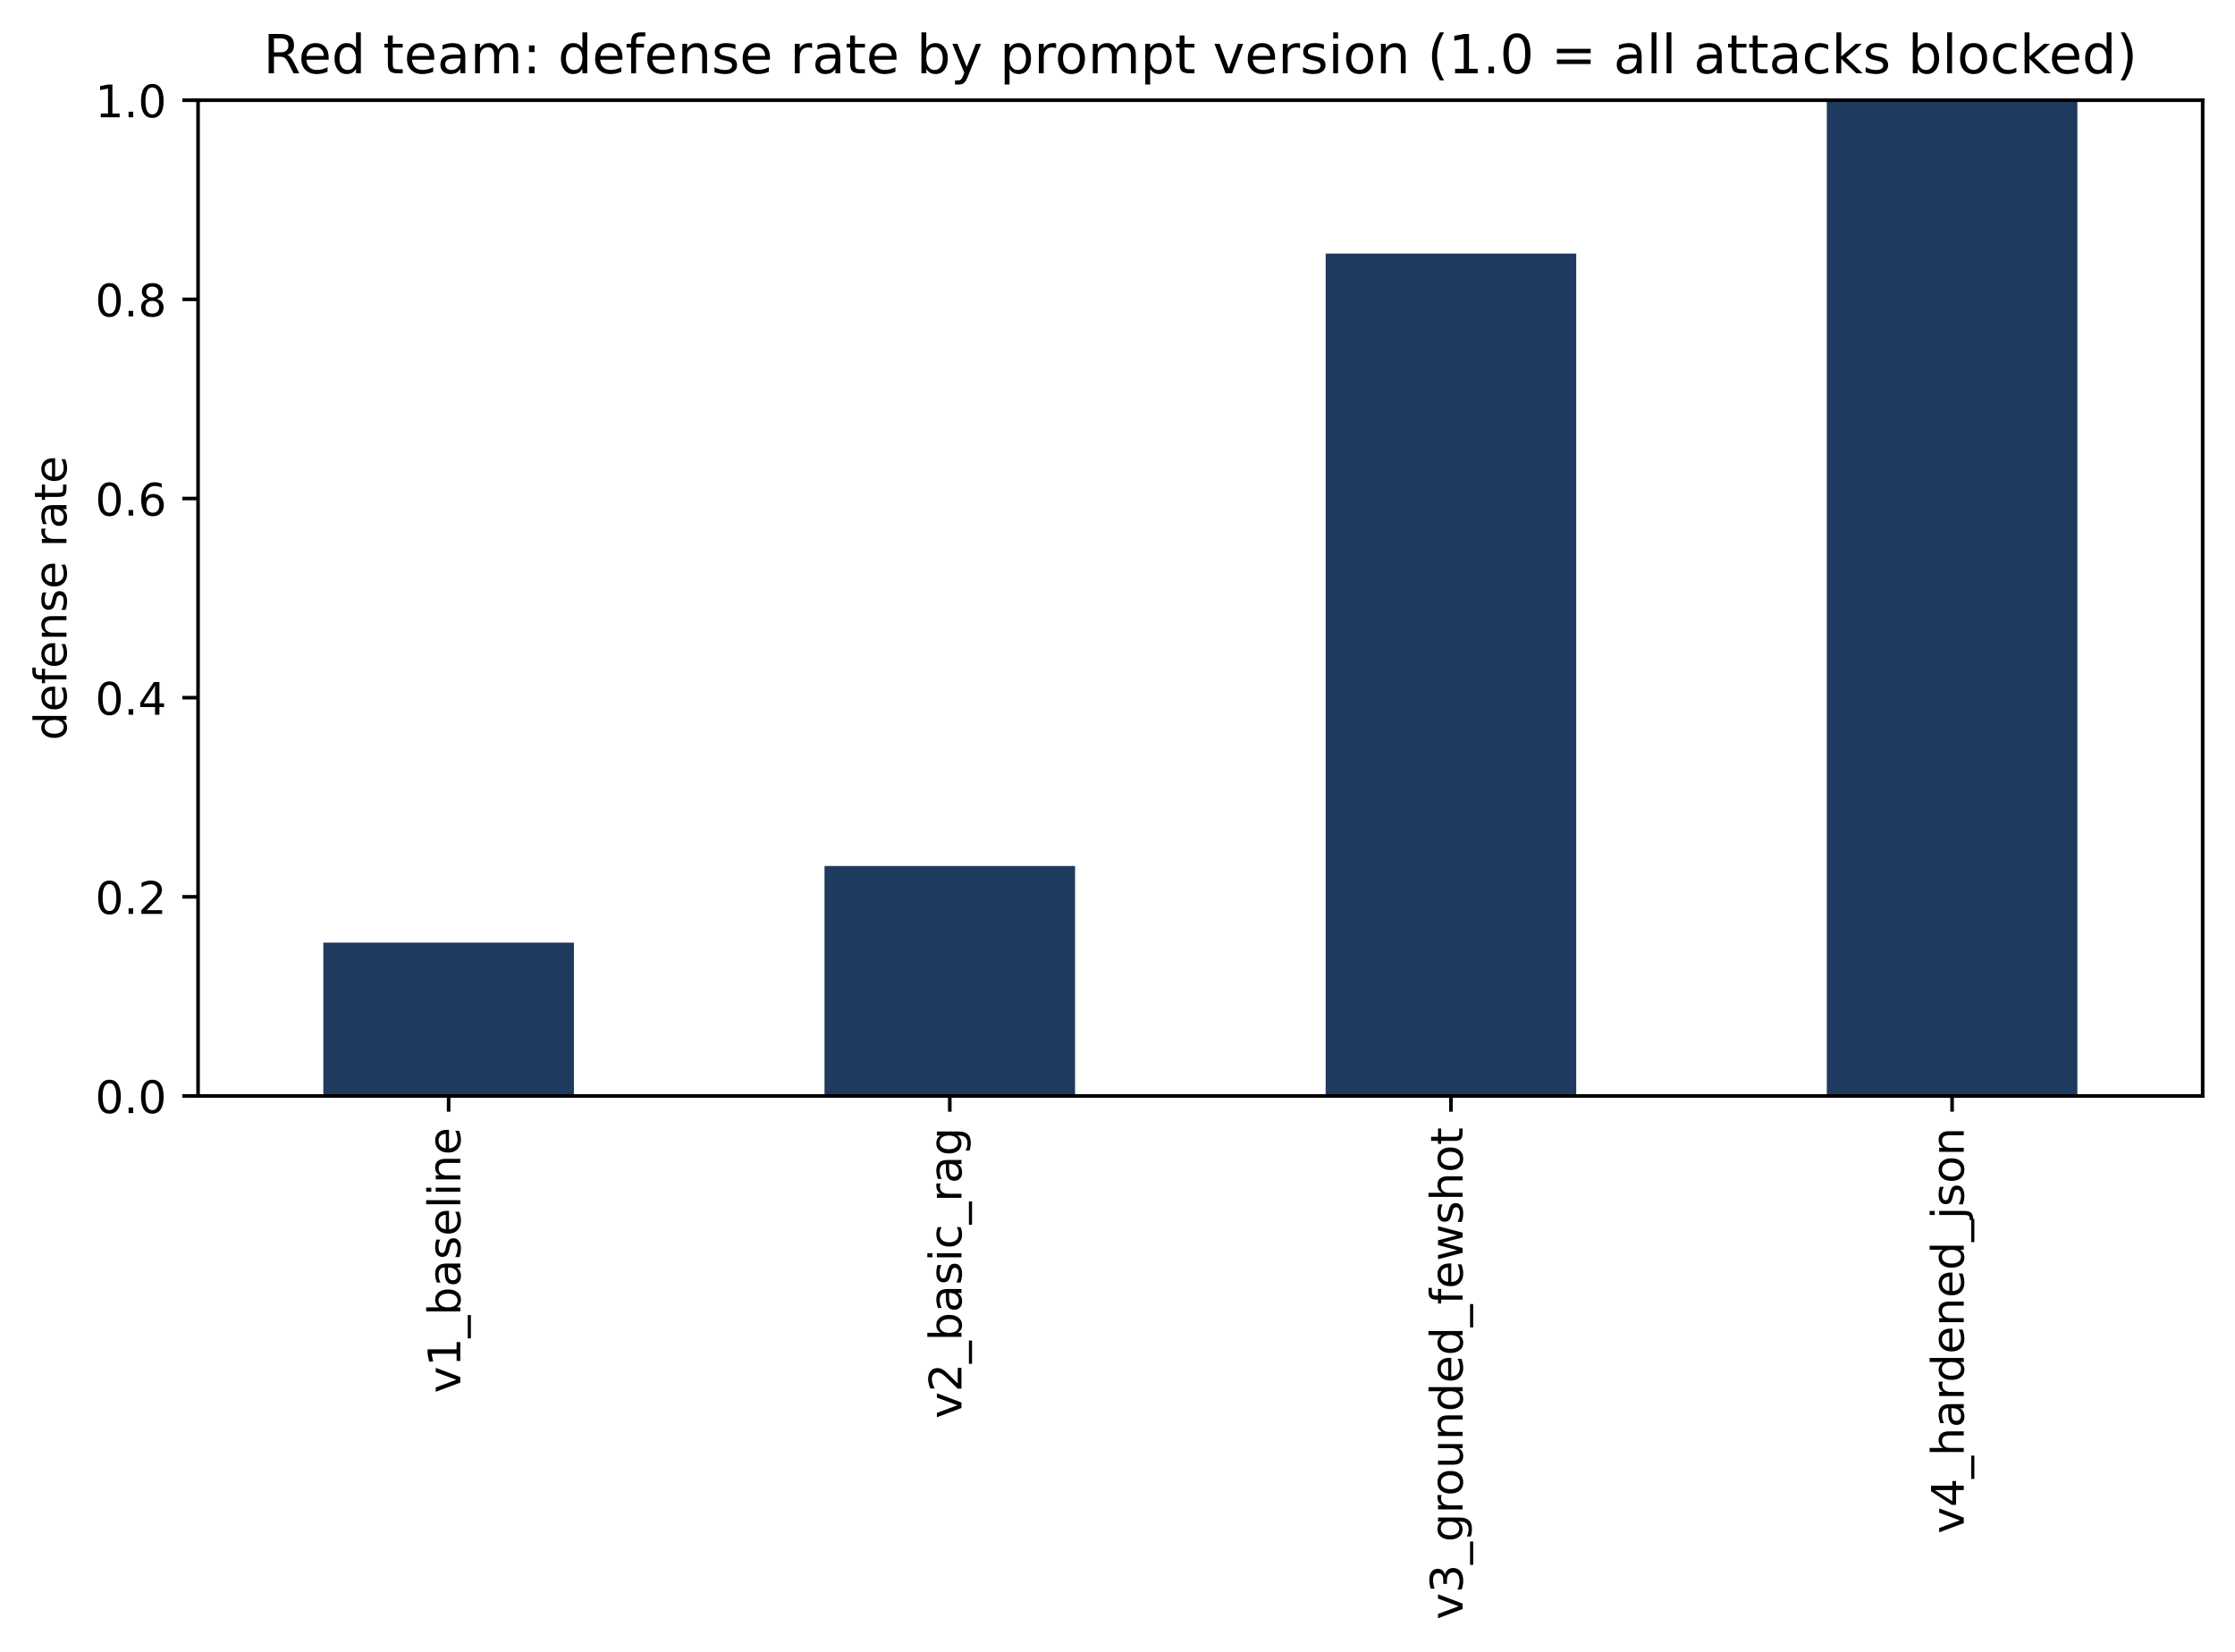
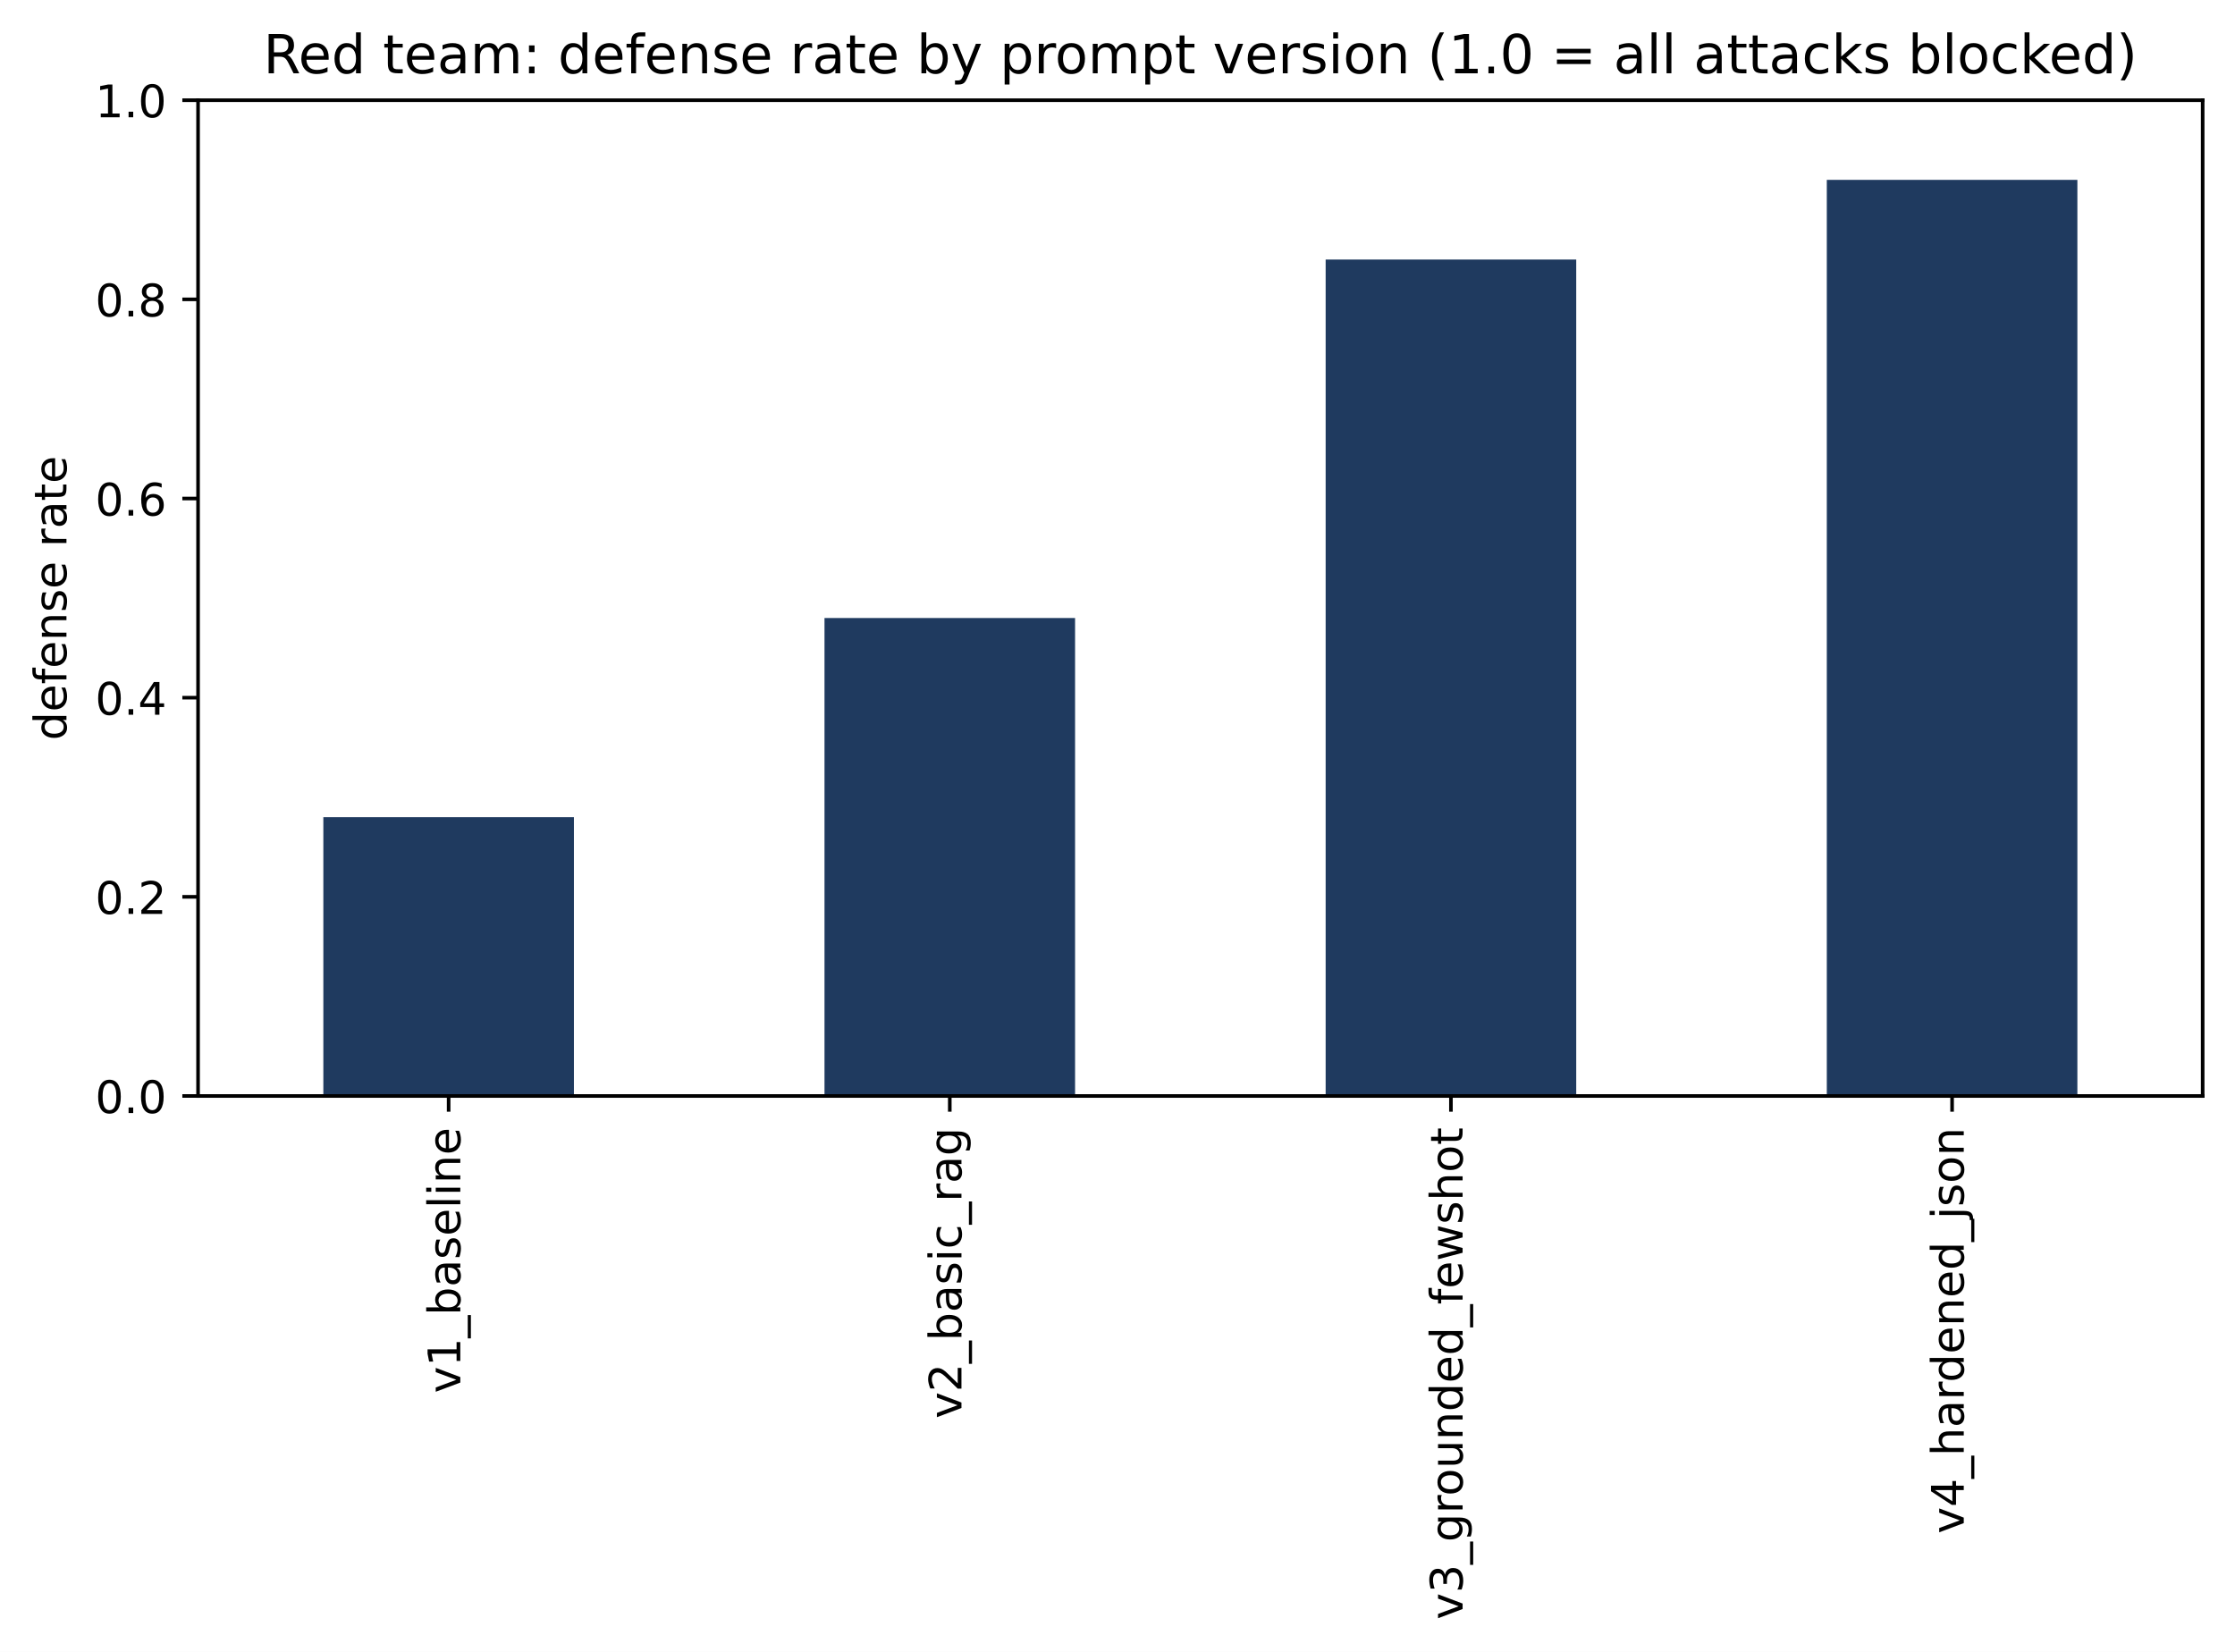
<svg xmlns="http://www.w3.org/2000/svg" xmlns:xlink="http://www.w3.org/1999/xlink" width="497.704pt" height="367.88pt" viewBox="0 0 497.704 367.88" version="1.1">
  <defs>
    <style type="text/css">*{stroke-linejoin: round; stroke-linecap: butt}</style>
  </defs>
  <g id="figure_1">
    <g id="patch_1">
      <path d="M 0 367.88  L 497.704 367.88  L 497.704 0  L 0 0  z " style="fill: #ffffff" />
    </g>
    <g id="axes_1">
      <g id="patch_2">
        <path d="M 44.104 244.078  L 490.504 244.078  L 490.504 22.318  L 44.104 22.318  z " style="fill: #ffffff" />
      </g>
      <g id="patch_3">
-         <path d="M 72.004 244.078  L 127.804 244.078  L 127.804 209.927  L 72.004 209.927  z " clip-path="url(#p1b6cfd3741)" style="fill: #1f3a5f" />
+         <path d="M 72.004 244.078  L 127.804 244.078  L 127.804 181.985  L 72.004 181.985  z " clip-path="url(#p2daa6ace35)" style="fill: #1f3a5f" />
      </g>
      <g id="patch_4">
-         <path d="M 183.604 244.078  L 239.404 244.078  L 239.404 192.852  L 183.604 192.852  z " clip-path="url(#p1b6cfd3741)" style="fill: #1f3a5f" />
+         <path d="M 183.604 244.078  L 239.404 244.078  L 239.404 137.633  L 183.604 137.633  z " clip-path="url(#p2daa6ace35)" style="fill: #1f3a5f" />
      </g>
      <g id="patch_5">
-         <path d="M 295.204 244.078  L 351.004 244.078  L 351.004 56.469  L 295.204 56.469  z " clip-path="url(#p1b6cfd3741)" style="fill: #1f3a5f" />
+         <path d="M 295.204 244.078  L 351.004 244.078  L 351.004 57.8  L 295.204 57.8  z " clip-path="url(#p2daa6ace35)" style="fill: #1f3a5f" />
      </g>
      <g id="patch_6">
-         <path d="M 406.804 244.078  L 462.604 244.078  L 462.604 22.318  L 406.804 22.318  z " clip-path="url(#p1b6cfd3741)" style="fill: #1f3a5f" />
+         <path d="M 406.804 244.078  L 462.604 244.078  L 462.604 40.059  L 406.804 40.059  z " clip-path="url(#p2daa6ace35)" style="fill: #1f3a5f" />
      </g>
      <g id="matplotlib.axis_1">
        <g id="xtick_1">
          <g id="line2d_1">
            <defs>
-               <path id="m9886f95455" d="M 0 0  L 0 3.5  " style="stroke: #000000; stroke-width: 0.8" />
+               <path id="m6322121257" d="M 0 0  L 0 3.5  " style="stroke: #000000; stroke-width: 0.8" />
            </defs>
            <g>
-               <use xlink:href="#m9886f95455" x="99.904" y="244.078" style="stroke: #000000; stroke-width: 0.8" />
+               <use xlink:href="#m6322121257" x="99.904" y="244.078" style="stroke: #000000; stroke-width: 0.8" />
            </g>
          </g>
          <g id="text_1">
            <g transform="translate(102.502 310.2453) rotate(-90) scale(0.1 -0.1)">
              <defs>
                <path id="DejaVuSans-59" d="M 191 3500  L 800 3500  L 1894 563  L 2988 3500  L 3597 3500  L 2284 0  L 1503 0  L 191 3500  z " transform="scale(0.015625)" />
                <path id="DejaVuSans-14" d="M 794 531  L 1825 531  L 1825 4091  L 703 3866  L 703 4441  L 1819 4666  L 2450 4666  L 2450 531  L 3481 531  L 3481 0  L 794 0  L 794 531  z " transform="scale(0.015625)" />
                <path id="DejaVuSans-42" d="M 3263 -1063  L 3263 -1509  L -63 -1509  L -63 -1063  L 3263 -1063  z " transform="scale(0.015625)" />
                <path id="DejaVuSans-45" d="M 3116 1747  Q 3116 2381 2855 2742  Q 2594 3103 2138 3103  Q 1681 3103 1420 2742  Q 1159 2381 1159 1747  Q 1159 1113 1420 752  Q 1681 391 2138 391  Q 2594 391 2855 752  Q 3116 1113 3116 1747  z M 1159 2969  Q 1341 3281 1617 3432  Q 1894 3584 2278 3584  Q 2916 3584 3314 3078  Q 3713 2572 3713 1747  Q 3713 922 3314 415  Q 2916 -91 2278 -91  Q 1894 -91 1617 61  Q 1341 213 1159 525  L 1159 0  L 581 0  L 581 4863  L 1159 4863  L 1159 2969  z " transform="scale(0.015625)" />
                <path id="DejaVuSans-44" d="M 2194 1759  Q 1497 1759 1228 1600  Q 959 1441 959 1056  Q 959 750 1161 570  Q 1363 391 1709 391  Q 2188 391 2477 730  Q 2766 1069 2766 1631  L 2766 1759  L 2194 1759  z M 3341 1997  L 3341 0  L 2766 0  L 2766 531  Q 2569 213 2275 61  Q 1981 -91 1556 -91  Q 1019 -91 701 211  Q 384 513 384 1019  Q 384 1609 779 1909  Q 1175 2209 1959 2209  L 2766 2209  L 2766 2266  Q 2766 2663 2505 2880  Q 2244 3097 1772 3097  Q 1472 3097 1187 3025  Q 903 2953 641 2809  L 641 3341  Q 956 3463 1253 3523  Q 1550 3584 1831 3584  Q 2591 3584 2966 3190  Q 3341 2797 3341 1997  z " transform="scale(0.015625)" />
                <path id="DejaVuSans-56" d="M 2834 3397  L 2834 2853  Q 2591 2978 2328 3040  Q 2066 3103 1784 3103  Q 1356 3103 1142 2972  Q 928 2841 928 2578  Q 928 2378 1081 2264  Q 1234 2150 1697 2047  L 1894 2003  Q 2506 1872 2764 1633  Q 3022 1394 3022 966  Q 3022 478 2636 193  Q 2250 -91 1575 -91  Q 1294 -91 989 -36  Q 684 19 347 128  L 347 722  Q 666 556 975 473  Q 1284 391 1588 391  Q 1994 391 2212 530  Q 2431 669 2431 922  Q 2431 1156 2273 1281  Q 2116 1406 1581 1522  L 1381 1569  Q 847 1681 609 1914  Q 372 2147 372 2553  Q 372 3047 722 3315  Q 1072 3584 1716 3584  Q 2034 3584 2315 3537  Q 2597 3491 2834 3397  z " transform="scale(0.015625)" />
                <path id="DejaVuSans-48" d="M 3597 1894  L 3597 1613  L 953 1613  Q 991 1019 1311 708  Q 1631 397 2203 397  Q 2534 397 2845 478  Q 3156 559 3463 722  L 3463 178  Q 3153 47 2828 -22  Q 2503 -91 2169 -91  Q 1331 -91 842 396  Q 353 884 353 1716  Q 353 2575 817 3079  Q 1281 3584 2069 3584  Q 2775 3584 3186 3129  Q 3597 2675 3597 1894  z M 3022 2063  Q 3016 2534 2758 2815  Q 2500 3097 2075 3097  Q 1594 3097 1305 2825  Q 1016 2553 972 2059  L 3022 2063  z " transform="scale(0.015625)" />
                <path id="DejaVuSans-4f" d="M 603 4863  L 1178 4863  L 1178 0  L 603 0  L 603 4863  z " transform="scale(0.015625)" />
                <path id="DejaVuSans-4c" d="M 603 3500  L 1178 3500  L 1178 0  L 603 0  L 603 3500  z M 603 4863  L 1178 4863  L 1178 4134  L 603 4134  L 603 4863  z " transform="scale(0.015625)" />
                <path id="DejaVuSans-51" d="M 3513 2113  L 3513 0  L 2938 0  L 2938 2094  Q 2938 2591 2744 2837  Q 2550 3084 2163 3084  Q 1697 3084 1428 2787  Q 1159 2491 1159 1978  L 1159 0  L 581 0  L 581 3500  L 1159 3500  L 1159 2956  Q 1366 3272 1645 3428  Q 1925 3584 2291 3584  Q 2894 3584 3203 3211  Q 3513 2838 3513 2113  z " transform="scale(0.015625)" />
              </defs>
              <use xlink:href="#DejaVuSans-59" />
              <use xlink:href="#DejaVuSans-14" transform="translate(59.1875 0)" />
              <use xlink:href="#DejaVuSans-42" transform="translate(122.8125 0)" />
              <use xlink:href="#DejaVuSans-45" transform="translate(172.8125 0)" />
              <use xlink:href="#DejaVuSans-44" transform="translate(236.2969 0)" />
              <use xlink:href="#DejaVuSans-56" transform="translate(297.5781 0)" />
              <use xlink:href="#DejaVuSans-48" transform="translate(349.6719 0)" />
              <use xlink:href="#DejaVuSans-4f" transform="translate(411.2031 0)" />
              <use xlink:href="#DejaVuSans-4c" transform="translate(438.9844 0)" />
              <use xlink:href="#DejaVuSans-51" transform="translate(466.7656 0)" />
              <use xlink:href="#DejaVuSans-48" transform="translate(530.1406 0)" />
            </g>
          </g>
        </g>
        <g id="xtick_2">
          <g id="line2d_2">
            <g>
-               <use xlink:href="#m9886f95455" x="211.504" y="244.078" style="stroke: #000000; stroke-width: 0.8" />
+               <use xlink:href="#m6322121257" x="211.504" y="244.078" style="stroke: #000000; stroke-width: 0.8" />
            </g>
          </g>
          <g id="text_2">
            <g transform="translate(214.102 315.9094) rotate(-90) scale(0.1 -0.1)">
              <defs>
                <path id="DejaVuSans-15" d="M 1228 531  L 3431 531  L 3431 0  L 469 0  L 469 531  Q 828 903 1448 1529  Q 2069 2156 2228 2338  Q 2531 2678 2651 2914  Q 2772 3150 2772 3378  Q 2772 3750 2511 3984  Q 2250 4219 1831 4219  Q 1534 4219 1204 4116  Q 875 4013 500 3803  L 500 4441  Q 881 4594 1212 4672  Q 1544 4750 1819 4750  Q 2544 4750 2975 4387  Q 3406 4025 3406 3419  Q 3406 3131 3298 2873  Q 3191 2616 2906 2266  Q 2828 2175 2409 1742  Q 1991 1309 1228 531  z " transform="scale(0.015625)" />
                <path id="DejaVuSans-46" d="M 3122 3366  L 3122 2828  Q 2878 2963 2633 3030  Q 2388 3097 2138 3097  Q 1578 3097 1268 2742  Q 959 2388 959 1747  Q 959 1106 1268 751  Q 1578 397 2138 397  Q 2388 397 2633 464  Q 2878 531 3122 666  L 3122 134  Q 2881 22 2623 -34  Q 2366 -91 2075 -91  Q 1284 -91 818 406  Q 353 903 353 1747  Q 353 2603 823 3093  Q 1294 3584 2113 3584  Q 2378 3584 2631 3529  Q 2884 3475 3122 3366  z " transform="scale(0.015625)" />
                <path id="DejaVuSans-55" d="M 2631 2963  Q 2534 3019 2420 3045  Q 2306 3072 2169 3072  Q 1681 3072 1420 2755  Q 1159 2438 1159 1844  L 1159 0  L 581 0  L 581 3500  L 1159 3500  L 1159 2956  Q 1341 3275 1631 3429  Q 1922 3584 2338 3584  Q 2397 3584 2469 3576  Q 2541 3569 2628 3553  L 2631 2963  z " transform="scale(0.015625)" />
                <path id="DejaVuSans-4a" d="M 2906 1791  Q 2906 2416 2648 2759  Q 2391 3103 1925 3103  Q 1463 3103 1205 2759  Q 947 2416 947 1791  Q 947 1169 1205 825  Q 1463 481 1925 481  Q 2391 481 2648 825  Q 2906 1169 2906 1791  z M 3481 434  Q 3481 -459 3084 -895  Q 2688 -1331 1869 -1331  Q 1566 -1331 1297 -1286  Q 1028 -1241 775 -1147  L 775 -588  Q 1028 -725 1275 -790  Q 1522 -856 1778 -856  Q 2344 -856 2625 -561  Q 2906 -266 2906 331  L 2906 616  Q 2728 306 2450 153  Q 2172 0 1784 0  Q 1141 0 747 490  Q 353 981 353 1791  Q 353 2603 747 3093  Q 1141 3584 1784 3584  Q 2172 3584 2450 3431  Q 2728 3278 2906 2969  L 2906 3500  L 3481 3500  L 3481 434  z " transform="scale(0.015625)" />
              </defs>
              <use xlink:href="#DejaVuSans-59" />
              <use xlink:href="#DejaVuSans-15" transform="translate(59.1875 0)" />
              <use xlink:href="#DejaVuSans-42" transform="translate(122.8125 0)" />
              <use xlink:href="#DejaVuSans-45" transform="translate(172.8125 0)" />
              <use xlink:href="#DejaVuSans-44" transform="translate(236.2969 0)" />
              <use xlink:href="#DejaVuSans-56" transform="translate(297.5781 0)" />
              <use xlink:href="#DejaVuSans-4c" transform="translate(349.6719 0)" />
              <use xlink:href="#DejaVuSans-46" transform="translate(377.4531 0)" />
              <use xlink:href="#DejaVuSans-42" transform="translate(432.4375 0)" />
              <use xlink:href="#DejaVuSans-55" transform="translate(482.4375 0)" />
              <use xlink:href="#DejaVuSans-44" transform="translate(523.5469 0)" />
              <use xlink:href="#DejaVuSans-4a" transform="translate(584.8281 0)" />
            </g>
          </g>
        </g>
        <g id="xtick_3">
          <g id="line2d_3">
            <g>
-               <use xlink:href="#m9886f95455" x="323.104" y="244.078" style="stroke: #000000; stroke-width: 0.8" />
+               <use xlink:href="#m6322121257" x="323.104" y="244.078" style="stroke: #000000; stroke-width: 0.8" />
            </g>
          </g>
          <g id="text_3">
            <g transform="translate(325.702 360.6797) rotate(-90) scale(0.1 -0.1)">
              <defs>
                <path id="DejaVuSans-16" d="M 2597 2516  Q 3050 2419 3304 2112  Q 3559 1806 3559 1356  Q 3559 666 3084 287  Q 2609 -91 1734 -91  Q 1441 -91 1130 -33  Q 819 25 488 141  L 488 750  Q 750 597 1062 519  Q 1375 441 1716 441  Q 2309 441 2620 675  Q 2931 909 2931 1356  Q 2931 1769 2642 2001  Q 2353 2234 1838 2234  L 1294 2234  L 1294 2753  L 1863 2753  Q 2328 2753 2575 2939  Q 2822 3125 2822 3475  Q 2822 3834 2567 4026  Q 2313 4219 1838 4219  Q 1578 4219 1281 4162  Q 984 4106 628 3988  L 628 4550  Q 988 4650 1302 4700  Q 1616 4750 1894 4750  Q 2613 4750 3031 4423  Q 3450 4097 3450 3541  Q 3450 3153 3228 2886  Q 3006 2619 2597 2516  z " transform="scale(0.015625)" />
                <path id="DejaVuSans-52" d="M 1959 3097  Q 1497 3097 1228 2736  Q 959 2375 959 1747  Q 959 1119 1226 758  Q 1494 397 1959 397  Q 2419 397 2687 759  Q 2956 1122 2956 1747  Q 2956 2369 2687 2733  Q 2419 3097 1959 3097  z M 1959 3584  Q 2709 3584 3137 3096  Q 3566 2609 3566 1747  Q 3566 888 3137 398  Q 2709 -91 1959 -91  Q 1206 -91 779 398  Q 353 888 353 1747  Q 353 2609 779 3096  Q 1206 3584 1959 3584  z " transform="scale(0.015625)" />
                <path id="DejaVuSans-58" d="M 544 1381  L 544 3500  L 1119 3500  L 1119 1403  Q 1119 906 1312 657  Q 1506 409 1894 409  Q 2359 409 2629 706  Q 2900 1003 2900 1516  L 2900 3500  L 3475 3500  L 3475 0  L 2900 0  L 2900 538  Q 2691 219 2414 64  Q 2138 -91 1772 -91  Q 1169 -91 856 284  Q 544 659 544 1381  z M 1991 3584  L 1991 3584  z " transform="scale(0.015625)" />
                <path id="DejaVuSans-47" d="M 2906 2969  L 2906 4863  L 3481 4863  L 3481 0  L 2906 0  L 2906 525  Q 2725 213 2448 61  Q 2172 -91 1784 -91  Q 1150 -91 751 415  Q 353 922 353 1747  Q 353 2572 751 3078  Q 1150 3584 1784 3584  Q 2172 3584 2448 3432  Q 2725 3281 2906 2969  z M 947 1747  Q 947 1113 1208 752  Q 1469 391 1925 391  Q 2381 391 2643 752  Q 2906 1113 2906 1747  Q 2906 2381 2643 2742  Q 2381 3103 1925 3103  Q 1469 3103 1208 2742  Q 947 2381 947 1747  z " transform="scale(0.015625)" />
                <path id="DejaVuSans-49" d="M 2375 4863  L 2375 4384  L 1825 4384  Q 1516 4384 1395 4259  Q 1275 4134 1275 3809  L 1275 3500  L 2222 3500  L 2222 3053  L 1275 3053  L 1275 0  L 697 0  L 697 3053  L 147 3053  L 147 3500  L 697 3500  L 697 3744  Q 697 4328 969 4595  Q 1241 4863 1831 4863  L 2375 4863  z " transform="scale(0.015625)" />
                <path id="DejaVuSans-5a" d="M 269 3500  L 844 3500  L 1563 769  L 2278 3500  L 2956 3500  L 3675 769  L 4391 3500  L 4966 3500  L 4050 0  L 3372 0  L 2619 2869  L 1863 0  L 1184 0  L 269 3500  z " transform="scale(0.015625)" />
                <path id="DejaVuSans-4b" d="M 3513 2113  L 3513 0  L 2938 0  L 2938 2094  Q 2938 2591 2744 2837  Q 2550 3084 2163 3084  Q 1697 3084 1428 2787  Q 1159 2491 1159 1978  L 1159 0  L 581 0  L 581 4863  L 1159 4863  L 1159 2956  Q 1366 3272 1645 3428  Q 1925 3584 2291 3584  Q 2894 3584 3203 3211  Q 3513 2838 3513 2113  z " transform="scale(0.015625)" />
                <path id="DejaVuSans-57" d="M 1172 4494  L 1172 3500  L 2356 3500  L 2356 3053  L 1172 3053  L 1172 1153  Q 1172 725 1289 603  Q 1406 481 1766 481  L 2356 481  L 2356 0  L 1766 0  Q 1100 0 847 248  Q 594 497 594 1153  L 594 3053  L 172 3053  L 172 3500  L 594 3500  L 594 4494  L 1172 4494  z " transform="scale(0.015625)" />
              </defs>
              <use xlink:href="#DejaVuSans-59" />
              <use xlink:href="#DejaVuSans-16" transform="translate(59.1875 0)" />
              <use xlink:href="#DejaVuSans-42" transform="translate(122.8125 0)" />
              <use xlink:href="#DejaVuSans-4a" transform="translate(172.8125 0)" />
              <use xlink:href="#DejaVuSans-55" transform="translate(236.2969 0)" />
              <use xlink:href="#DejaVuSans-52" transform="translate(275.2031 0)" />
              <use xlink:href="#DejaVuSans-58" transform="translate(336.3906 0)" />
              <use xlink:href="#DejaVuSans-51" transform="translate(399.7656 0)" />
              <use xlink:href="#DejaVuSans-47" transform="translate(463.1406 0)" />
              <use xlink:href="#DejaVuSans-48" transform="translate(526.625 0)" />
              <use xlink:href="#DejaVuSans-47" transform="translate(588.1562 0)" />
              <use xlink:href="#DejaVuSans-42" transform="translate(651.6406 0)" />
              <use xlink:href="#DejaVuSans-49" transform="translate(701.6406 0)" />
              <use xlink:href="#DejaVuSans-48" transform="translate(736.8438 0)" />
              <use xlink:href="#DejaVuSans-5a" transform="translate(798.375 0)" />
              <use xlink:href="#DejaVuSans-56" transform="translate(880.1562 0)" />
              <use xlink:href="#DejaVuSans-4b" transform="translate(932.25 0)" />
              <use xlink:href="#DejaVuSans-52" transform="translate(995.625 0)" />
              <use xlink:href="#DejaVuSans-57" transform="translate(1056.812 0)" />
            </g>
          </g>
        </g>
        <g id="xtick_4">
          <g id="line2d_4">
            <g>
-               <use xlink:href="#m9886f95455" x="434.704" y="244.078" style="stroke: #000000; stroke-width: 0.8" />
+               <use xlink:href="#m6322121257" x="434.704" y="244.078" style="stroke: #000000; stroke-width: 0.8" />
            </g>
          </g>
          <g id="text_4">
            <g transform="translate(437.302 341.5453) rotate(-90) scale(0.1 -0.1)">
              <defs>
                <path id="DejaVuSans-17" d="M 2419 4116  L 825 1625  L 2419 1625  L 2419 4116  z M 2253 4666  L 3047 4666  L 3047 1625  L 3713 1625  L 3713 1100  L 3047 1100  L 3047 0  L 2419 0  L 2419 1100  L 313 1100  L 313 1709  L 2253 4666  z " transform="scale(0.015625)" />
                <path id="DejaVuSans-4d" d="M 603 3500  L 1178 3500  L 1178 -63  Q 1178 -731 923 -1031  Q 669 -1331 103 -1331  L -116 -1331  L -116 -844  L 38 -844  Q 366 -844 484 -692  Q 603 -541 603 -63  L 603 3500  z M 603 4863  L 1178 4863  L 1178 4134  L 603 4134  L 603 4863  z " transform="scale(0.015625)" />
              </defs>
              <use xlink:href="#DejaVuSans-59" />
              <use xlink:href="#DejaVuSans-17" transform="translate(59.1875 0)" />
              <use xlink:href="#DejaVuSans-42" transform="translate(122.8125 0)" />
              <use xlink:href="#DejaVuSans-4b" transform="translate(172.8125 0)" />
              <use xlink:href="#DejaVuSans-44" transform="translate(236.1875 0)" />
              <use xlink:href="#DejaVuSans-55" transform="translate(297.4688 0)" />
              <use xlink:href="#DejaVuSans-47" transform="translate(336.8281 0)" />
              <use xlink:href="#DejaVuSans-48" transform="translate(400.3125 0)" />
              <use xlink:href="#DejaVuSans-51" transform="translate(461.8438 0)" />
              <use xlink:href="#DejaVuSans-48" transform="translate(525.2188 0)" />
              <use xlink:href="#DejaVuSans-47" transform="translate(586.75 0)" />
              <use xlink:href="#DejaVuSans-42" transform="translate(650.2344 0)" />
              <use xlink:href="#DejaVuSans-4d" transform="translate(700.2344 0)" />
              <use xlink:href="#DejaVuSans-56" transform="translate(728.0156 0)" />
              <use xlink:href="#DejaVuSans-52" transform="translate(780.1094 0)" />
              <use xlink:href="#DejaVuSans-51" transform="translate(841.2969 0)" />
            </g>
          </g>
        </g>
      </g>
      <g id="matplotlib.axis_2">
        <g id="ytick_1">
          <g id="line2d_5">
            <defs>
-               <path id="m267834274a" d="M 0 0  L -3.5 0  " style="stroke: #000000; stroke-width: 0.8" />
+               <path id="md3b74af571" d="M 0 0  L -3.5 0  " style="stroke: #000000; stroke-width: 0.8" />
            </defs>
            <g>
-               <use xlink:href="#m267834274a" x="44.104" y="244.078" style="stroke: #000000; stroke-width: 0.8" />
+               <use xlink:href="#md3b74af571" x="44.104" y="244.078" style="stroke: #000000; stroke-width: 0.8" />
            </g>
          </g>
          <g id="text_5">
            <g transform="translate(21.20078 247.877) scale(0.1 -0.1)">
              <defs>
                <path id="DejaVuSans-13" d="M 2034 4250  Q 1547 4250 1301 3770  Q 1056 3291 1056 2328  Q 1056 1369 1301 889  Q 1547 409 2034 409  Q 2525 409 2770 889  Q 3016 1369 3016 2328  Q 3016 3291 2770 3770  Q 2525 4250 2034 4250  z M 2034 4750  Q 2819 4750 3233 4129  Q 3647 3509 3647 2328  Q 3647 1150 3233 529  Q 2819 -91 2034 -91  Q 1250 -91 836 529  Q 422 1150 422 2328  Q 422 3509 836 4129  Q 1250 4750 2034 4750  z " transform="scale(0.015625)" />
                <path id="DejaVuSans-11" d="M 684 794  L 1344 794  L 1344 0  L 684 0  L 684 794  z " transform="scale(0.015625)" />
              </defs>
              <use xlink:href="#DejaVuSans-13" />
              <use xlink:href="#DejaVuSans-11" transform="translate(63.625 0)" />
              <use xlink:href="#DejaVuSans-13" transform="translate(95.40625 0)" />
            </g>
          </g>
        </g>
        <g id="ytick_2">
          <g id="line2d_6">
            <g>
-               <use xlink:href="#m267834274a" x="44.104" y="199.726" style="stroke: #000000; stroke-width: 0.8" />
+               <use xlink:href="#md3b74af571" x="44.104" y="199.726" style="stroke: #000000; stroke-width: 0.8" />
            </g>
          </g>
          <g id="text_6">
            <g transform="translate(21.20078 203.525) scale(0.1 -0.1)">
              <use xlink:href="#DejaVuSans-13" />
              <use xlink:href="#DejaVuSans-11" transform="translate(63.625 0)" />
              <use xlink:href="#DejaVuSans-15" transform="translate(95.40625 0)" />
            </g>
          </g>
        </g>
        <g id="ytick_3">
          <g id="line2d_7">
            <g>
-               <use xlink:href="#m267834274a" x="44.104" y="155.374" style="stroke: #000000; stroke-width: 0.8" />
+               <use xlink:href="#md3b74af571" x="44.104" y="155.374" style="stroke: #000000; stroke-width: 0.8" />
            </g>
          </g>
          <g id="text_7">
            <g transform="translate(21.20078 159.173) scale(0.1 -0.1)">
              <use xlink:href="#DejaVuSans-13" />
              <use xlink:href="#DejaVuSans-11" transform="translate(63.625 0)" />
              <use xlink:href="#DejaVuSans-17" transform="translate(95.40625 0)" />
            </g>
          </g>
        </g>
        <g id="ytick_4">
          <g id="line2d_8">
            <g>
-               <use xlink:href="#m267834274a" x="44.104" y="111.022" style="stroke: #000000; stroke-width: 0.8" />
+               <use xlink:href="#md3b74af571" x="44.104" y="111.022" style="stroke: #000000; stroke-width: 0.8" />
            </g>
          </g>
          <g id="text_8">
            <g transform="translate(21.20078 114.821) scale(0.1 -0.1)">
              <defs>
                <path id="DejaVuSans-19" d="M 2113 2584  Q 1688 2584 1439 2293  Q 1191 2003 1191 1497  Q 1191 994 1439 701  Q 1688 409 2113 409  Q 2538 409 2786 701  Q 3034 994 3034 1497  Q 3034 2003 2786 2293  Q 2538 2584 2113 2584  z M 3366 4563  L 3366 3988  Q 3128 4100 2886 4159  Q 2644 4219 2406 4219  Q 1781 4219 1451 3797  Q 1122 3375 1075 2522  Q 1259 2794 1537 2939  Q 1816 3084 2150 3084  Q 2853 3084 3261 2657  Q 3669 2231 3669 1497  Q 3669 778 3244 343  Q 2819 -91 2113 -91  Q 1303 -91 875 529  Q 447 1150 447 2328  Q 447 3434 972 4092  Q 1497 4750 2381 4750  Q 2619 4750 2861 4703  Q 3103 4656 3366 4563  z " transform="scale(0.015625)" />
              </defs>
              <use xlink:href="#DejaVuSans-13" />
              <use xlink:href="#DejaVuSans-11" transform="translate(63.625 0)" />
              <use xlink:href="#DejaVuSans-19" transform="translate(95.40625 0)" />
            </g>
          </g>
        </g>
        <g id="ytick_5">
          <g id="line2d_9">
            <g>
-               <use xlink:href="#m267834274a" x="44.104" y="66.67" style="stroke: #000000; stroke-width: 0.8" />
+               <use xlink:href="#md3b74af571" x="44.104" y="66.67" style="stroke: #000000; stroke-width: 0.8" />
            </g>
          </g>
          <g id="text_9">
            <g transform="translate(21.20078 70.46895) scale(0.1 -0.1)">
              <defs>
                <path id="DejaVuSans-1b" d="M 2034 2216  Q 1584 2216 1326 1975  Q 1069 1734 1069 1313  Q 1069 891 1326 650  Q 1584 409 2034 409  Q 2484 409 2743 651  Q 3003 894 3003 1313  Q 3003 1734 2745 1975  Q 2488 2216 2034 2216  z M 1403 2484  Q 997 2584 770 2862  Q 544 3141 544 3541  Q 544 4100 942 4425  Q 1341 4750 2034 4750  Q 2731 4750 3128 4425  Q 3525 4100 3525 3541  Q 3525 3141 3298 2862  Q 3072 2584 2669 2484  Q 3125 2378 3379 2068  Q 3634 1759 3634 1313  Q 3634 634 3220 271  Q 2806 -91 2034 -91  Q 1263 -91 848 271  Q 434 634 434 1313  Q 434 1759 690 2068  Q 947 2378 1403 2484  z M 1172 3481  Q 1172 3119 1398 2916  Q 1625 2713 2034 2713  Q 2441 2713 2670 2916  Q 2900 3119 2900 3481  Q 2900 3844 2670 4047  Q 2441 4250 2034 4250  Q 1625 4250 1398 4047  Q 1172 3844 1172 3481  z " transform="scale(0.015625)" />
              </defs>
              <use xlink:href="#DejaVuSans-13" />
              <use xlink:href="#DejaVuSans-11" transform="translate(63.625 0)" />
              <use xlink:href="#DejaVuSans-1b" transform="translate(95.40625 0)" />
            </g>
          </g>
        </g>
        <g id="ytick_6">
          <g id="line2d_10">
            <g>
-               <use xlink:href="#m267834274a" x="44.104" y="22.318" style="stroke: #000000; stroke-width: 0.8" />
+               <use xlink:href="#md3b74af571" x="44.104" y="22.318" style="stroke: #000000; stroke-width: 0.8" />
            </g>
          </g>
          <g id="text_10">
            <g transform="translate(21.20078 26.11695) scale(0.1 -0.1)">
              <use xlink:href="#DejaVuSans-14" />
              <use xlink:href="#DejaVuSans-11" transform="translate(63.625 0)" />
              <use xlink:href="#DejaVuSans-13" transform="translate(95.40625 0)" />
            </g>
          </g>
        </g>
        <g id="text_11">
          <g transform="translate(14.79844 164.8809) rotate(-90) scale(0.1 -0.1)">
            <defs>
              <path id="DejaVuSans-3" transform="scale(0.015625)" />
            </defs>
            <use xlink:href="#DejaVuSans-47" />
            <use xlink:href="#DejaVuSans-48" transform="translate(63.48438 0)" />
            <use xlink:href="#DejaVuSans-49" transform="translate(125.0156 0)" />
            <use xlink:href="#DejaVuSans-48" transform="translate(160.2188 0)" />
            <use xlink:href="#DejaVuSans-51" transform="translate(221.75 0)" />
            <use xlink:href="#DejaVuSans-56" transform="translate(285.125 0)" />
            <use xlink:href="#DejaVuSans-48" transform="translate(337.2188 0)" />
            <use xlink:href="#DejaVuSans-3" transform="translate(398.75 0)" />
            <use xlink:href="#DejaVuSans-55" transform="translate(430.5312 0)" />
            <use xlink:href="#DejaVuSans-44" transform="translate(471.6406 0)" />
            <use xlink:href="#DejaVuSans-57" transform="translate(532.9219 0)" />
            <use xlink:href="#DejaVuSans-48" transform="translate(572.125 0)" />
          </g>
        </g>
      </g>
      <g id="patch_7">
        <path d="M 44.104 244.078  L 44.104 22.318  " style="fill: none; stroke: #000000; stroke-width: 0.8; stroke-linejoin: miter; stroke-linecap: square" />
      </g>
      <g id="patch_8">
        <path d="M 490.504 244.078  L 490.504 22.318  " style="fill: none; stroke: #000000; stroke-width: 0.8; stroke-linejoin: miter; stroke-linecap: square" />
      </g>
      <g id="patch_9">
        <path d="M 44.104 244.078  L 490.504 244.078  " style="fill: none; stroke: #000000; stroke-width: 0.8; stroke-linejoin: miter; stroke-linecap: square" />
      </g>
      <g id="patch_10">
        <path d="M 44.104 22.318  L 490.504 22.318  " style="fill: none; stroke: #000000; stroke-width: 0.8; stroke-linejoin: miter; stroke-linecap: square" />
      </g>
      <g id="text_12">
        <g transform="translate(58.64453 16.31812) scale(0.12 -0.12)">
          <defs>
            <path id="DejaVuSans-35" d="M 2841 2188  Q 3044 2119 3236 1894  Q 3428 1669 3622 1275  L 4263 0  L 3584 0  L 2988 1197  Q 2756 1666 2539 1819  Q 2322 1972 1947 1972  L 1259 1972  L 1259 0  L 628 0  L 628 4666  L 2053 4666  Q 2853 4666 3247 4331  Q 3641 3997 3641 3322  Q 3641 2881 3436 2590  Q 3231 2300 2841 2188  z M 1259 4147  L 1259 2491  L 2053 2491  Q 2509 2491 2742 2702  Q 2975 2913 2975 3322  Q 2975 3731 2742 3939  Q 2509 4147 2053 4147  L 1259 4147  z " transform="scale(0.015625)" />
            <path id="DejaVuSans-50" d="M 3328 2828  Q 3544 3216 3844 3400  Q 4144 3584 4550 3584  Q 5097 3584 5394 3201  Q 5691 2819 5691 2113  L 5691 0  L 5113 0  L 5113 2094  Q 5113 2597 4934 2840  Q 4756 3084 4391 3084  Q 3944 3084 3684 2787  Q 3425 2491 3425 1978  L 3425 0  L 2847 0  L 2847 2094  Q 2847 2600 2669 2842  Q 2491 3084 2119 3084  Q 1678 3084 1418 2786  Q 1159 2488 1159 1978  L 1159 0  L 581 0  L 581 3500  L 1159 3500  L 1159 2956  Q 1356 3278 1631 3431  Q 1906 3584 2284 3584  Q 2666 3584 2933 3390  Q 3200 3197 3328 2828  z " transform="scale(0.015625)" />
            <path id="DejaVuSans-1d" d="M 750 794  L 1409 794  L 1409 0  L 750 0  L 750 794  z M 750 3309  L 1409 3309  L 1409 2516  L 750 2516  L 750 3309  z " transform="scale(0.015625)" />
            <path id="DejaVuSans-5c" d="M 2059 -325  Q 1816 -950 1584 -1140  Q 1353 -1331 966 -1331  L 506 -1331  L 506 -850  L 844 -850  Q 1081 -850 1212 -737  Q 1344 -625 1503 -206  L 1606 56  L 191 3500  L 800 3500  L 1894 763  L 2988 3500  L 3597 3500  L 2059 -325  z " transform="scale(0.015625)" />
            <path id="DejaVuSans-53" d="M 1159 525  L 1159 -1331  L 581 -1331  L 581 3500  L 1159 3500  L 1159 2969  Q 1341 3281 1617 3432  Q 1894 3584 2278 3584  Q 2916 3584 3314 3078  Q 3713 2572 3713 1747  Q 3713 922 3314 415  Q 2916 -91 2278 -91  Q 1894 -91 1617 61  Q 1341 213 1159 525  z M 3116 1747  Q 3116 2381 2855 2742  Q 2594 3103 2138 3103  Q 1681 3103 1420 2742  Q 1159 2381 1159 1747  Q 1159 1113 1420 752  Q 1681 391 2138 391  Q 2594 391 2855 752  Q 3116 1113 3116 1747  z " transform="scale(0.015625)" />
            <path id="DejaVuSans-b" d="M 1984 4856  Q 1566 4138 1362 3434  Q 1159 2731 1159 2009  Q 1159 1288 1364 580  Q 1569 -128 1984 -844  L 1484 -844  Q 1016 -109 783 600  Q 550 1309 550 2009  Q 550 2706 781 3412  Q 1013 4119 1484 4856  L 1984 4856  z " transform="scale(0.015625)" />
            <path id="DejaVuSans-20" d="M 678 2906  L 4684 2906  L 4684 2381  L 678 2381  L 678 2906  z M 678 1631  L 4684 1631  L 4684 1100  L 678 1100  L 678 1631  z " transform="scale(0.015625)" />
            <path id="DejaVuSans-4e" d="M 581 4863  L 1159 4863  L 1159 1991  L 2875 3500  L 3609 3500  L 1753 1863  L 3688 0  L 2938 0  L 1159 1709  L 1159 0  L 581 0  L 581 4863  z " transform="scale(0.015625)" />
            <path id="DejaVuSans-c" d="M 513 4856  L 1013 4856  Q 1481 4119 1714 3412  Q 1947 2706 1947 2009  Q 1947 1309 1714 600  Q 1481 -109 1013 -844  L 513 -844  Q 928 -128 1133 580  Q 1338 1288 1338 2009  Q 1338 2731 1133 3434  Q 928 4138 513 4856  z " transform="scale(0.015625)" />
          </defs>
          <use xlink:href="#DejaVuSans-35" />
          <use xlink:href="#DejaVuSans-48" transform="translate(65 0)" />
          <use xlink:href="#DejaVuSans-47" transform="translate(126.5312 0)" />
          <use xlink:href="#DejaVuSans-3" transform="translate(190.0156 0)" />
          <use xlink:href="#DejaVuSans-57" transform="translate(221.7969 0)" />
          <use xlink:href="#DejaVuSans-48" transform="translate(261 0)" />
          <use xlink:href="#DejaVuSans-44" transform="translate(322.5312 0)" />
          <use xlink:href="#DejaVuSans-50" transform="translate(383.8125 0)" />
          <use xlink:href="#DejaVuSans-1d" transform="translate(481.2188 0)" />
          <use xlink:href="#DejaVuSans-3" transform="translate(514.9062 0)" />
          <use xlink:href="#DejaVuSans-47" transform="translate(546.6875 0)" />
          <use xlink:href="#DejaVuSans-48" transform="translate(610.1719 0)" />
          <use xlink:href="#DejaVuSans-49" transform="translate(671.7031 0)" />
          <use xlink:href="#DejaVuSans-48" transform="translate(706.9062 0)" />
          <use xlink:href="#DejaVuSans-51" transform="translate(768.4375 0)" />
          <use xlink:href="#DejaVuSans-56" transform="translate(831.8125 0)" />
          <use xlink:href="#DejaVuSans-48" transform="translate(883.9062 0)" />
          <use xlink:href="#DejaVuSans-3" transform="translate(945.4375 0)" />
          <use xlink:href="#DejaVuSans-55" transform="translate(977.2188 0)" />
          <use xlink:href="#DejaVuSans-44" transform="translate(1018.328 0)" />
          <use xlink:href="#DejaVuSans-57" transform="translate(1079.609 0)" />
          <use xlink:href="#DejaVuSans-48" transform="translate(1118.812 0)" />
          <use xlink:href="#DejaVuSans-3" transform="translate(1180.344 0)" />
          <use xlink:href="#DejaVuSans-45" transform="translate(1212.125 0)" />
          <use xlink:href="#DejaVuSans-5c" transform="translate(1275.609 0)" />
          <use xlink:href="#DejaVuSans-3" transform="translate(1334.797 0)" />
          <use xlink:href="#DejaVuSans-53" transform="translate(1366.578 0)" />
          <use xlink:href="#DejaVuSans-55" transform="translate(1430.062 0)" />
          <use xlink:href="#DejaVuSans-52" transform="translate(1468.969 0)" />
          <use xlink:href="#DejaVuSans-50" transform="translate(1530.156 0)" />
          <use xlink:href="#DejaVuSans-53" transform="translate(1627.562 0)" />
          <use xlink:href="#DejaVuSans-57" transform="translate(1691.047 0)" />
          <use xlink:href="#DejaVuSans-3" transform="translate(1730.25 0)" />
          <use xlink:href="#DejaVuSans-59" transform="translate(1762.031 0)" />
          <use xlink:href="#DejaVuSans-48" transform="translate(1821.219 0)" />
          <use xlink:href="#DejaVuSans-55" transform="translate(1882.75 0)" />
          <use xlink:href="#DejaVuSans-56" transform="translate(1923.859 0)" />
          <use xlink:href="#DejaVuSans-4c" transform="translate(1975.953 0)" />
          <use xlink:href="#DejaVuSans-52" transform="translate(2003.734 0)" />
          <use xlink:href="#DejaVuSans-51" transform="translate(2064.922 0)" />
          <use xlink:href="#DejaVuSans-3" transform="translate(2128.297 0)" />
          <use xlink:href="#DejaVuSans-b" transform="translate(2160.078 0)" />
          <use xlink:href="#DejaVuSans-14" transform="translate(2199.094 0)" />
          <use xlink:href="#DejaVuSans-11" transform="translate(2262.719 0)" />
          <use xlink:href="#DejaVuSans-13" transform="translate(2294.5 0)" />
          <use xlink:href="#DejaVuSans-3" transform="translate(2358.125 0)" />
          <use xlink:href="#DejaVuSans-20" transform="translate(2389.906 0)" />
          <use xlink:href="#DejaVuSans-3" transform="translate(2473.703 0)" />
          <use xlink:href="#DejaVuSans-44" transform="translate(2505.484 0)" />
          <use xlink:href="#DejaVuSans-4f" transform="translate(2566.766 0)" />
          <use xlink:href="#DejaVuSans-4f" transform="translate(2594.547 0)" />
          <use xlink:href="#DejaVuSans-3" transform="translate(2622.328 0)" />
          <use xlink:href="#DejaVuSans-44" transform="translate(2654.109 0)" />
          <use xlink:href="#DejaVuSans-57" transform="translate(2715.391 0)" />
          <use xlink:href="#DejaVuSans-57" transform="translate(2754.594 0)" />
          <use xlink:href="#DejaVuSans-44" transform="translate(2793.797 0)" />
          <use xlink:href="#DejaVuSans-46" transform="translate(2855.078 0)" />
          <use xlink:href="#DejaVuSans-4e" transform="translate(2910.062 0)" />
          <use xlink:href="#DejaVuSans-56" transform="translate(2967.969 0)" />
          <use xlink:href="#DejaVuSans-3" transform="translate(3020.062 0)" />
          <use xlink:href="#DejaVuSans-45" transform="translate(3051.844 0)" />
          <use xlink:href="#DejaVuSans-4f" transform="translate(3115.328 0)" />
          <use xlink:href="#DejaVuSans-52" transform="translate(3143.109 0)" />
          <use xlink:href="#DejaVuSans-46" transform="translate(3204.297 0)" />
          <use xlink:href="#DejaVuSans-4e" transform="translate(3259.281 0)" />
          <use xlink:href="#DejaVuSans-48" transform="translate(3313.625 0)" />
          <use xlink:href="#DejaVuSans-47" transform="translate(3375.156 0)" />
          <use xlink:href="#DejaVuSans-c" transform="translate(3438.641 0)" />
        </g>
      </g>
    </g>
  </g>
  <defs>
-     <clipPath id="p1b6cfd3741">
+     <clipPath id="p2daa6ace35">
      <rect x="44.104" y="22.318" width="446.4" height="221.76" />
    </clipPath>
  </defs>
</svg>
